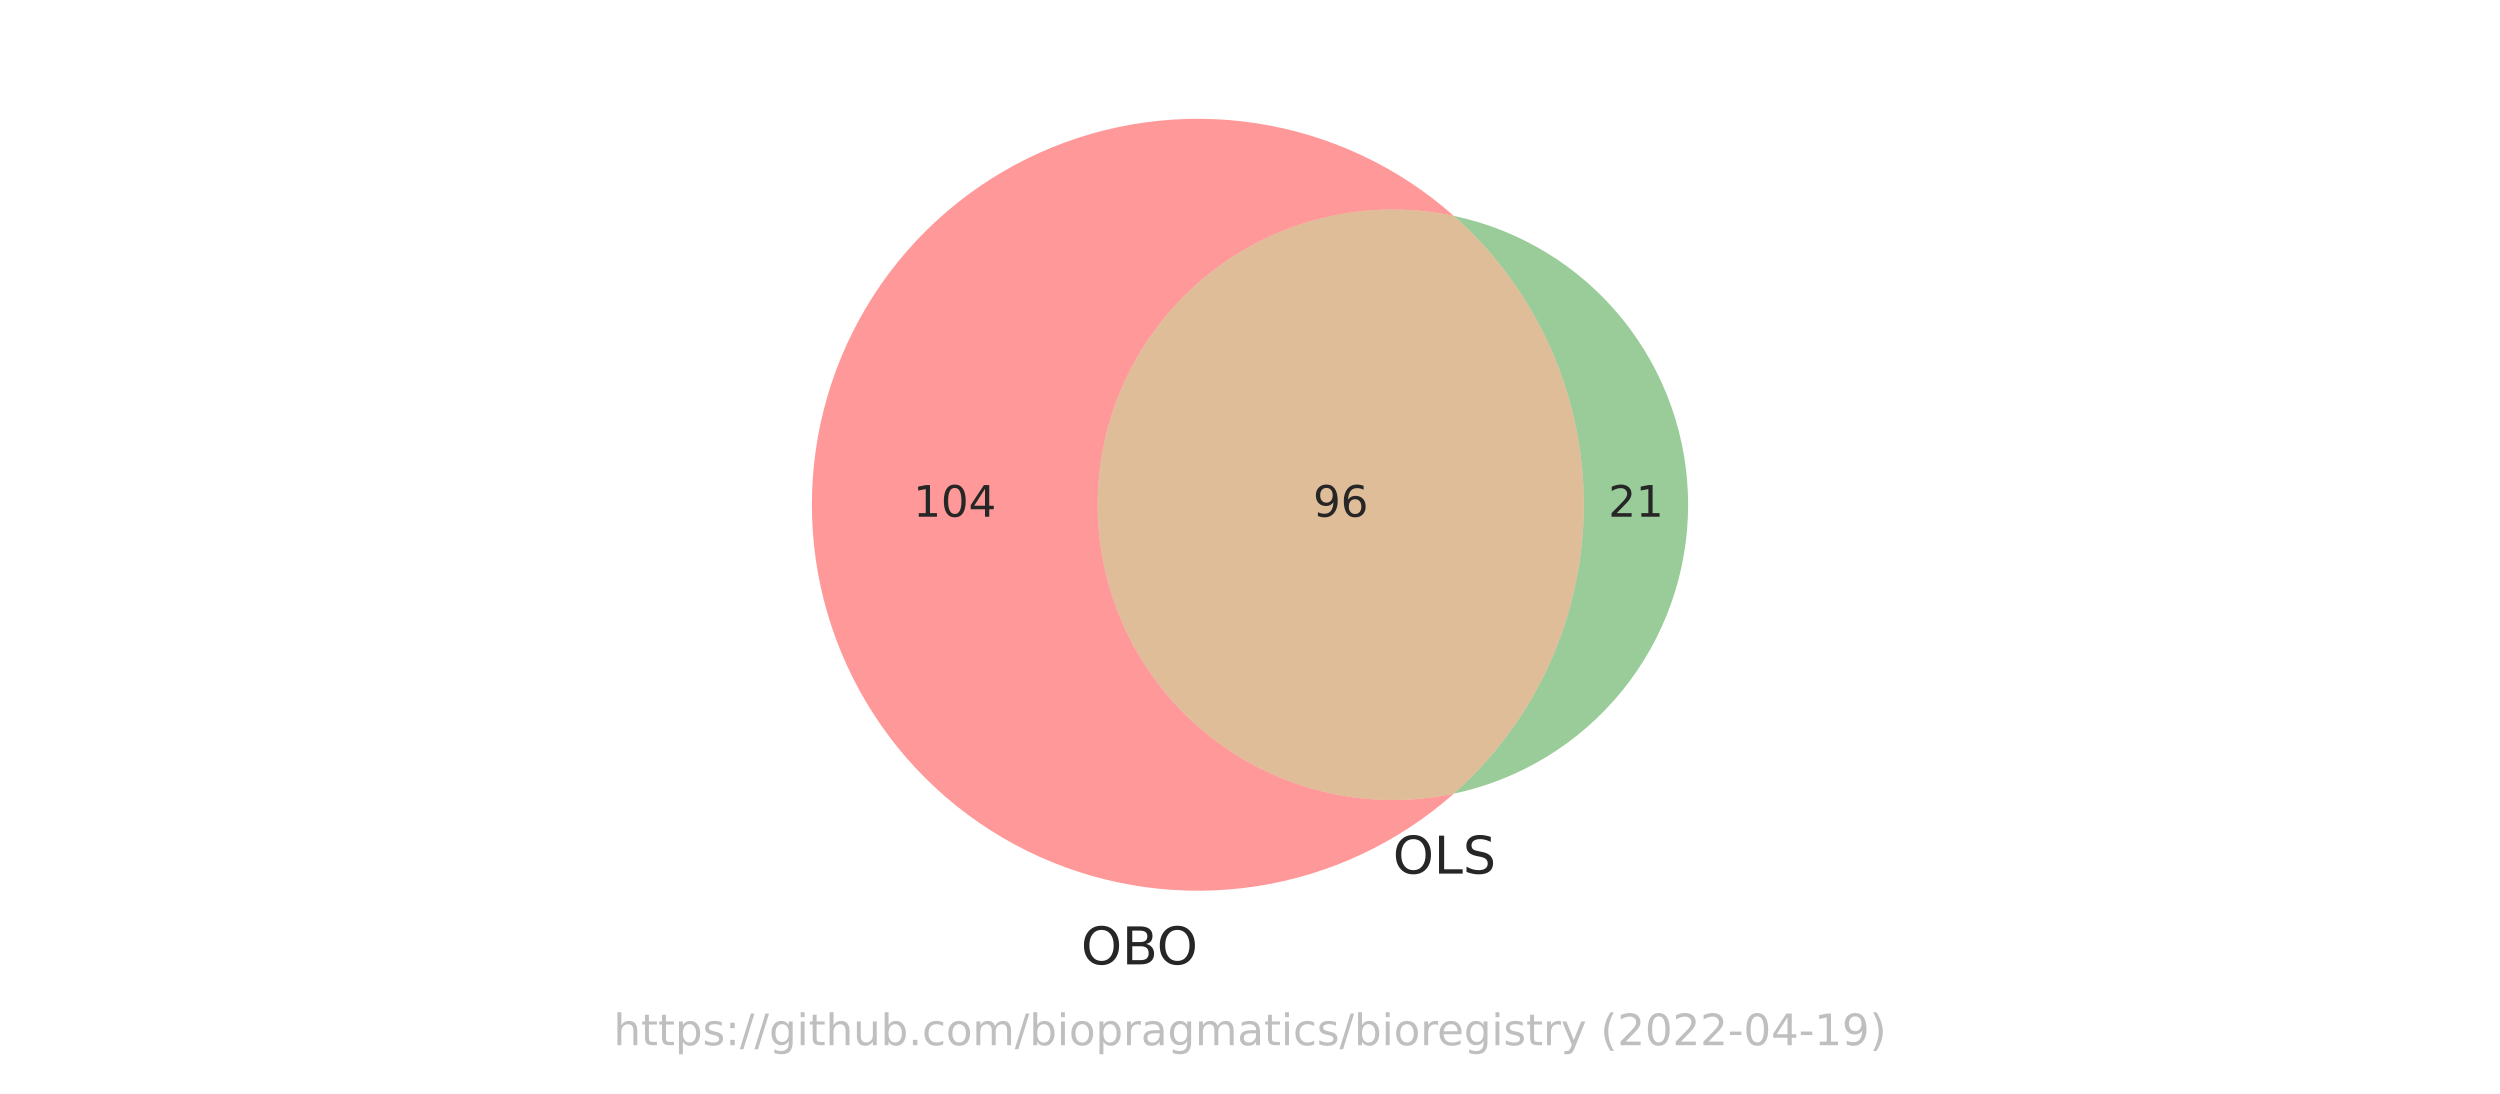
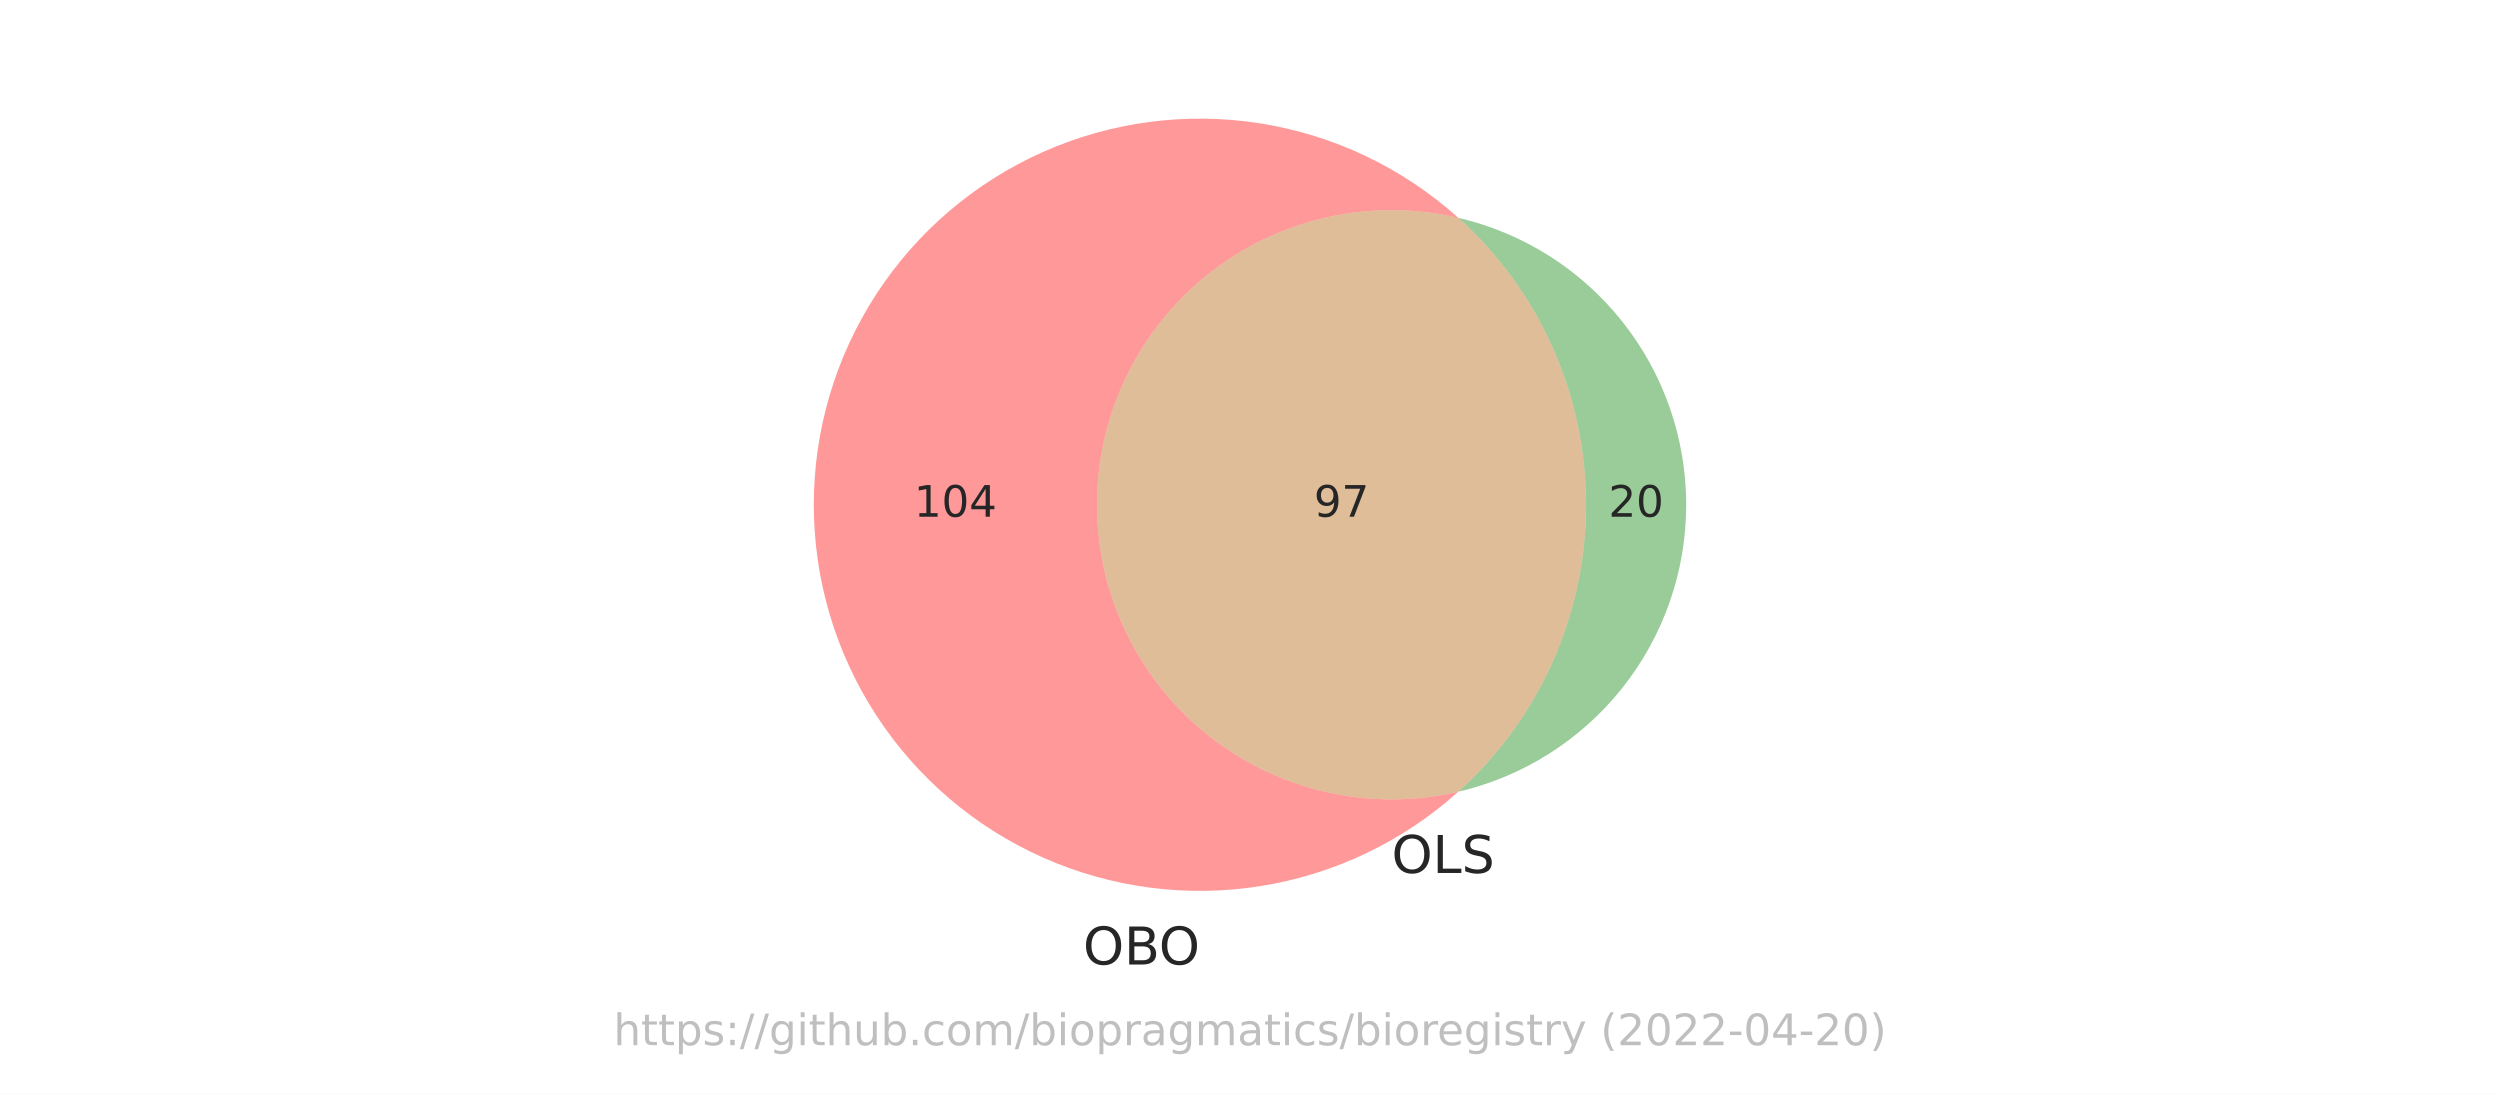
<svg xmlns="http://www.w3.org/2000/svg" xmlns:xlink="http://www.w3.org/1999/xlink" width="576pt" height="252pt" viewBox="0 0 576 252" version="1.1">
  <defs>
    <style type="text/css">*{stroke-linejoin: round; stroke-linecap: butt}</style>
  </defs>
  <g id="figure_1">
    <g id="patch_1">
      <path d="M 0 252  L 576 252  L 576 0  L 0 0  z " style="fill: #ffffff" />
    </g>
    <g id="axes_1">
      <g id="patch_2">
-         <path d="M 334.969 182.85  C 325.063 184.94 314.815 184.793 304.974 182.418  C 295.133 180.044 285.945 175.502 278.082 169.126  C 270.22 162.749 263.879 154.696 259.524 145.557  C 255.169 136.418 252.909 126.421 252.909 116.298  C 252.909 106.175 255.169 96.178 259.524 87.039  C 263.879 77.9 270.22 69.847 278.082 63.47  C 285.945 57.094 295.133 52.552 304.974 50.178  C 314.815 47.803 325.063 47.656 334.969 49.746  C 322.149 38.383 306.314 30.964 289.379 28.384  C 272.443 25.803 255.118 28.171 239.495 35.2  C 223.873 42.229 210.609 53.625 201.308 68.01  C 192.006 82.396 187.056 99.167 187.056 116.298  C 187.056 133.429 192.006 150.2 201.308 164.586  C 210.609 178.971 223.873 190.367 239.495 197.396  C 255.118 204.425 272.443 206.793 289.379 204.212  C 306.314 201.632 322.149 194.213 334.969 182.85  " clip-path="url(#pfca8067549)" style="fill: #ff0000; opacity: 0.4" />
+         <path d="M 335.991 182.411  C 326.037 184.724 315.688 184.76 305.719 182.515  C 295.749 180.271 286.414 175.803 278.412 169.448  C 270.41 163.092 263.946 155.01 259.503 145.808  C 255.06 136.605 252.752 126.517 252.752 116.298  C 252.752 106.079 255.06 95.991 259.503 86.788  C 263.946 77.586 270.41 69.504 278.412 63.148  C 286.414 56.793 295.749 52.325 305.719 50.081  C 315.688 47.836 326.037 47.872 335.991 50.185  C 323.211 38.678 307.364 31.12 290.379 28.43  C 273.394 25.739 255.988 28.031 240.277 35.026  C 224.567 42.02 211.217 53.422 201.851 67.845  C 192.485 82.267 187.499 99.101 187.499 116.298  C 187.499 133.495 192.485 150.329 201.851 164.751  C 211.217 179.174 224.567 190.576 240.277 197.57  C 255.988 204.565 273.394 206.857 290.379 204.166  C 307.364 201.476 323.211 193.918 335.991 182.411  " clip-path="url(#p246c4295ad)" style="fill: #ff0000; opacity: 0.4" />
      </g>
      <g id="patch_3">
-         <path d="M 334.969 49.746  C 344.383 58.09 351.921 68.337 357.083 79.809  C 362.244 91.281 364.913 103.718 364.913 116.298  C 364.913 128.878 362.244 141.315 357.083 152.787  C 351.921 164.259 344.383 174.506 334.969 182.85  C 350.23 179.63 363.929 171.257 373.754 159.142  C 383.579 147.028 388.944 131.895 388.944 116.298  C 388.944 100.701 383.579 85.568 373.754 73.454  C 363.929 61.339 350.23 52.966 334.969 49.746  " clip-path="url(#pfca8067549)" style="fill: #008000; opacity: 0.4" />
+         <path d="M 335.991 50.185  C 345.255 58.527 352.664 68.724 357.735 80.113  C 362.805 91.502 365.426 103.831 365.426 116.298  C 365.426 128.765 362.805 141.094 357.735 152.483  C 352.664 163.872 345.255 174.069 335.991 182.411  C 350.92 178.942 364.243 170.515 373.776 158.513  C 383.309 146.51 388.501 131.626 388.501 116.298  C 388.501 100.97 383.309 86.086 373.776 74.083  C 364.243 62.081 350.92 53.654 335.991 50.185  " clip-path="url(#p246c4295ad)" style="fill: #008000; opacity: 0.4" />
      </g>
      <g id="patch_4">
-         <path d="M 334.969 182.85  C 344.383 174.506 351.921 164.259 357.083 152.787  C 362.244 141.315 364.913 128.878 364.913 116.298  C 364.913 103.718 362.244 91.281 357.083 79.809  C 351.921 68.337 344.383 58.09 334.969 49.746  C 325.063 47.656 314.815 47.803 304.974 50.178  C 295.133 52.552 285.945 57.094 278.082 63.47  C 270.22 69.847 263.879 77.9 259.524 87.039  C 255.169 96.178 252.909 106.175 252.909 116.298  C 252.909 126.421 255.169 136.418 259.524 145.557  C 263.879 154.696 270.22 162.749 278.082 169.126  C 285.945 175.502 295.133 180.044 304.974 182.418  C 314.815 184.793 325.063 184.94 334.969 182.85  " clip-path="url(#pfca8067549)" style="fill: #b25a00; opacity: 0.4" />
+         <path d="M 335.991 182.411  C 345.255 174.069 352.664 163.872 357.735 152.483  C 362.805 141.094 365.426 128.765 365.426 116.298  C 365.426 103.831 362.805 91.502 357.735 80.113  C 352.664 68.724 345.255 58.527 335.991 50.185  C 326.037 47.872 315.688 47.836 305.719 50.081  C 295.749 52.325 286.414 56.793 278.412 63.148  C 270.41 69.504 263.946 77.586 259.503 86.788  C 255.06 95.991 252.752 106.079 252.752 116.298  C 252.752 126.517 255.06 136.605 259.503 145.808  C 263.946 155.01 270.41 163.092 278.412 169.448  C 286.414 175.803 295.749 180.271 305.719 182.515  C 315.688 184.76 326.037 184.724 335.991 182.411  " clip-path="url(#p246c4295ad)" style="fill: #b25a00; opacity: 0.4" />
      </g>
      <g id="text_1">
-         <g style="fill: #262626" transform="translate(210.4387 119.0574)scale(0.1 -0.1)">
+         <g style="fill: #262626" transform="translate(210.5816 119.0574)scale(0.1 -0.1)">
          <defs>
            <path id="DejaVuSans-31" d="M 794 531  L 1825 531  L 1825 4091  L 703 3866  L 703 4441  L 1819 4666  L 2450 4666  L 2450 531  L 3481 531  L 3481 0  L 794 0  L 794 531  z " transform="scale(0.015625)" />
            <path id="DejaVuSans-30" d="M 2034 4250  Q 1547 4250 1301 3770  Q 1056 3291 1056 2328  Q 1056 1369 1301 889  Q 1547 409 2034 409  Q 2525 409 2770 889  Q 3016 1369 3016 2328  Q 3016 3291 2770 3770  Q 2525 4250 2034 4250  z M 2034 4750  Q 2819 4750 3233 4129  Q 3647 3509 3647 2328  Q 3647 1150 3233 529  Q 2819 -91 2034 -91  Q 1250 -91 836 529  Q 422 1150 422 2328  Q 422 3509 836 4129  Q 1250 4750 2034 4750  z " transform="scale(0.015625)" />
            <path id="DejaVuSans-34" d="M 2419 4116  L 825 1625  L 2419 1625  L 2419 4116  z M 2253 4666  L 3047 4666  L 3047 1625  L 3713 1625  L 3713 1100  L 3047 1100  L 3047 0  L 2419 0  L 2419 1100  L 313 1100  L 313 1709  L 2253 4666  z " transform="scale(0.015625)" />
          </defs>
          <use xlink:href="#DejaVuSans-31" />
          <use xlink:href="#DejaVuSans-30" x="63.623" />
          <use xlink:href="#DejaVuSans-34" x="127.246" />
        </g>
      </g>
      <g id="text_2">
-         <g style="fill: #262626" transform="translate(370.5664 119.0574)scale(0.1 -0.1)">
+         <g style="fill: #262626" transform="translate(370.6012 119.0574)scale(0.1 -0.1)">
          <defs>
            <path id="DejaVuSans-32" d="M 1228 531  L 3431 531  L 3431 0  L 469 0  L 469 531  Q 828 903 1448 1529  Q 2069 2156 2228 2338  Q 2531 2678 2651 2914  Q 2772 3150 2772 3378  Q 2772 3750 2511 3984  Q 2250 4219 1831 4219  Q 1534 4219 1204 4116  Q 875 4013 500 3803  L 500 4441  Q 881 4594 1212 4672  Q 1544 4750 1819 4750  Q 2544 4750 2975 4387  Q 3406 4025 3406 3419  Q 3406 3131 3298 2873  Q 3191 2616 2906 2266  Q 2828 2175 2409 1742  Q 1991 1309 1228 531  z " transform="scale(0.015625)" />
          </defs>
          <use xlink:href="#DejaVuSans-32" />
-           <use xlink:href="#DejaVuSans-31" x="63.623" />
+           <use xlink:href="#DejaVuSans-30" x="63.623" />
        </g>
      </g>
      <g id="text_3">
-         <g style="fill: #262626" transform="translate(302.5489 119.0574)scale(0.1 -0.1)">
+         <g style="fill: #262626" transform="translate(302.7265 119.0574)scale(0.1 -0.1)">
          <defs>
            <path id="DejaVuSans-39" d="M 703 97  L 703 672  Q 941 559 1184 500  Q 1428 441 1663 441  Q 2288 441 2617 861  Q 2947 1281 2994 2138  Q 2813 1869 2534 1725  Q 2256 1581 1919 1581  Q 1219 1581 811 2004  Q 403 2428 403 3163  Q 403 3881 828 4315  Q 1253 4750 1959 4750  Q 2769 4750 3195 4129  Q 3622 3509 3622 2328  Q 3622 1225 3098 567  Q 2575 -91 1691 -91  Q 1453 -91 1209 -44  Q 966 3 703 97  z M 1959 2075  Q 2384 2075 2632 2365  Q 2881 2656 2881 3163  Q 2881 3666 2632 3958  Q 2384 4250 1959 4250  Q 1534 4250 1286 3958  Q 1038 3666 1038 3163  Q 1038 2656 1286 2365  Q 1534 2075 1959 2075  z " transform="scale(0.015625)" />
-             <path id="DejaVuSans-36" d="M 2113 2584  Q 1688 2584 1439 2293  Q 1191 2003 1191 1497  Q 1191 994 1439 701  Q 1688 409 2113 409  Q 2538 409 2786 701  Q 3034 994 3034 1497  Q 3034 2003 2786 2293  Q 2538 2584 2113 2584  z M 3366 4563  L 3366 3988  Q 3128 4100 2886 4159  Q 2644 4219 2406 4219  Q 1781 4219 1451 3797  Q 1122 3375 1075 2522  Q 1259 2794 1537 2939  Q 1816 3084 2150 3084  Q 2853 3084 3261 2657  Q 3669 2231 3669 1497  Q 3669 778 3244 343  Q 2819 -91 2113 -91  Q 1303 -91 875 529  Q 447 1150 447 2328  Q 447 3434 972 4092  Q 1497 4750 2381 4750  Q 2619 4750 2861 4703  Q 3103 4656 3366 4563  z " transform="scale(0.015625)" />
+             <path id="DejaVuSans-37" d="M 525 4666  L 3525 4666  L 3525 4397  L 1831 0  L 1172 0  L 2766 4134  L 525 4134  L 525 4666  z " transform="scale(0.015625)" />
          </defs>
          <use xlink:href="#DejaVuSans-39" />
-           <use xlink:href="#DejaVuSans-36" x="63.623" />
+           <use xlink:href="#DejaVuSans-37" x="63.623" />
        </g>
      </g>
      <g id="text_4">
-         <g style="fill: #262626" transform="translate(249.069 222.1923)scale(0.12 -0.12)">
+         <g style="fill: #262626" transform="translate(249.5466 222.2217)scale(0.12 -0.12)">
          <defs>
            <path id="DejaVuSans-4f" d="M 2522 4238  Q 1834 4238 1429 3725  Q 1025 3213 1025 2328  Q 1025 1447 1429 934  Q 1834 422 2522 422  Q 3209 422 3611 934  Q 4013 1447 4013 2328  Q 4013 3213 3611 3725  Q 3209 4238 2522 4238  z M 2522 4750  Q 3503 4750 4090 4092  Q 4678 3434 4678 2328  Q 4678 1225 4090 567  Q 3503 -91 2522 -91  Q 1538 -91 948 565  Q 359 1222 359 2328  Q 359 3434 948 4092  Q 1538 4750 2522 4750  z " transform="scale(0.015625)" />
            <path id="DejaVuSans-42" d="M 1259 2228  L 1259 519  L 2272 519  Q 2781 519 3026 730  Q 3272 941 3272 1375  Q 3272 1813 3026 2020  Q 2781 2228 2272 2228  L 1259 2228  z M 1259 4147  L 1259 2741  L 2194 2741  Q 2656 2741 2882 2914  Q 3109 3088 3109 3444  Q 3109 3797 2882 3972  Q 2656 4147 2194 4147  L 1259 4147  z M 628 4666  L 2241 4666  Q 2963 4666 3353 4366  Q 3744 4066 3744 3513  Q 3744 3084 3544 2831  Q 3344 2578 2956 2516  Q 3422 2416 3680 2098  Q 3938 1781 3938 1306  Q 3938 681 3513 340  Q 3088 0 2303 0  L 628 0  L 628 4666  z " transform="scale(0.015625)" />
          </defs>
          <use xlink:href="#DejaVuSans-4f" />
          <use xlink:href="#DejaVuSans-42" x="78.711" />
          <use xlink:href="#DejaVuSans-4f" x="145.564" />
        </g>
      </g>
      <g id="text_5">
-         <g style="fill: #262626" transform="translate(320.9268 201.281)scale(0.12 -0.12)">
+         <g style="fill: #262626" transform="translate(320.6268 201.1327)scale(0.12 -0.12)">
          <defs>
            <path id="DejaVuSans-4c" d="M 628 4666  L 1259 4666  L 1259 531  L 3531 531  L 3531 0  L 628 0  L 628 4666  z " transform="scale(0.015625)" />
            <path id="DejaVuSans-53" d="M 3425 4513  L 3425 3897  Q 3066 4069 2747 4153  Q 2428 4238 2131 4238  Q 1616 4238 1336 4038  Q 1056 3838 1056 3469  Q 1056 3159 1242 3001  Q 1428 2844 1947 2747  L 2328 2669  Q 3034 2534 3370 2195  Q 3706 1856 3706 1288  Q 3706 609 3251 259  Q 2797 -91 1919 -91  Q 1588 -91 1214 -16  Q 841 59 441 206  L 441 856  Q 825 641 1194 531  Q 1563 422 1919 422  Q 2459 422 2753 634  Q 3047 847 3047 1241  Q 3047 1584 2836 1778  Q 2625 1972 2144 2069  L 1759 2144  Q 1053 2284 737 2584  Q 422 2884 422 3419  Q 422 4038 858 4394  Q 1294 4750 2059 4750  Q 2388 4750 2728 4690  Q 3069 4631 3425 4513  z " transform="scale(0.015625)" />
          </defs>
          <use xlink:href="#DejaVuSans-4f" />
          <use xlink:href="#DejaVuSans-4c" x="78.711" />
          <use xlink:href="#DejaVuSans-53" x="134.424" />
        </g>
      </g>
      <g id="text_6">
        <g style="fill: #808080; opacity: 0.5" transform="translate(141.3453 240.8159)scale(0.1 -0.1)">
          <defs>
            <path id="DejaVuSans-68" d="M 3513 2113  L 3513 0  L 2938 0  L 2938 2094  Q 2938 2591 2744 2837  Q 2550 3084 2163 3084  Q 1697 3084 1428 2787  Q 1159 2491 1159 1978  L 1159 0  L 581 0  L 581 4863  L 1159 4863  L 1159 2956  Q 1366 3272 1645 3428  Q 1925 3584 2291 3584  Q 2894 3584 3203 3211  Q 3513 2838 3513 2113  z " transform="scale(0.015625)" />
            <path id="DejaVuSans-74" d="M 1172 4494  L 1172 3500  L 2356 3500  L 2356 3053  L 1172 3053  L 1172 1153  Q 1172 725 1289 603  Q 1406 481 1766 481  L 2356 481  L 2356 0  L 1766 0  Q 1100 0 847 248  Q 594 497 594 1153  L 594 3053  L 172 3053  L 172 3500  L 594 3500  L 594 4494  L 1172 4494  z " transform="scale(0.015625)" />
            <path id="DejaVuSans-70" d="M 1159 525  L 1159 -1331  L 581 -1331  L 581 3500  L 1159 3500  L 1159 2969  Q 1341 3281 1617 3432  Q 1894 3584 2278 3584  Q 2916 3584 3314 3078  Q 3713 2572 3713 1747  Q 3713 922 3314 415  Q 2916 -91 2278 -91  Q 1894 -91 1617 61  Q 1341 213 1159 525  z M 3116 1747  Q 3116 2381 2855 2742  Q 2594 3103 2138 3103  Q 1681 3103 1420 2742  Q 1159 2381 1159 1747  Q 1159 1113 1420 752  Q 1681 391 2138 391  Q 2594 391 2855 752  Q 3116 1113 3116 1747  z " transform="scale(0.015625)" />
            <path id="DejaVuSans-73" d="M 2834 3397  L 2834 2853  Q 2591 2978 2328 3040  Q 2066 3103 1784 3103  Q 1356 3103 1142 2972  Q 928 2841 928 2578  Q 928 2378 1081 2264  Q 1234 2150 1697 2047  L 1894 2003  Q 2506 1872 2764 1633  Q 3022 1394 3022 966  Q 3022 478 2636 193  Q 2250 -91 1575 -91  Q 1294 -91 989 -36  Q 684 19 347 128  L 347 722  Q 666 556 975 473  Q 1284 391 1588 391  Q 1994 391 2212 530  Q 2431 669 2431 922  Q 2431 1156 2273 1281  Q 2116 1406 1581 1522  L 1381 1569  Q 847 1681 609 1914  Q 372 2147 372 2553  Q 372 3047 722 3315  Q 1072 3584 1716 3584  Q 2034 3584 2315 3537  Q 2597 3491 2834 3397  z " transform="scale(0.015625)" />
            <path id="DejaVuSans-3a" d="M 750 794  L 1409 794  L 1409 0  L 750 0  L 750 794  z M 750 3309  L 1409 3309  L 1409 2516  L 750 2516  L 750 3309  z " transform="scale(0.015625)" />
            <path id="DejaVuSans-2f" d="M 1625 4666  L 2156 4666  L 531 -594  L 0 -594  L 1625 4666  z " transform="scale(0.015625)" />
            <path id="DejaVuSans-67" d="M 2906 1791  Q 2906 2416 2648 2759  Q 2391 3103 1925 3103  Q 1463 3103 1205 2759  Q 947 2416 947 1791  Q 947 1169 1205 825  Q 1463 481 1925 481  Q 2391 481 2648 825  Q 2906 1169 2906 1791  z M 3481 434  Q 3481 -459 3084 -895  Q 2688 -1331 1869 -1331  Q 1566 -1331 1297 -1286  Q 1028 -1241 775 -1147  L 775 -588  Q 1028 -725 1275 -790  Q 1522 -856 1778 -856  Q 2344 -856 2625 -561  Q 2906 -266 2906 331  L 2906 616  Q 2728 306 2450 153  Q 2172 0 1784 0  Q 1141 0 747 490  Q 353 981 353 1791  Q 353 2603 747 3093  Q 1141 3584 1784 3584  Q 2172 3584 2450 3431  Q 2728 3278 2906 2969  L 2906 3500  L 3481 3500  L 3481 434  z " transform="scale(0.015625)" />
            <path id="DejaVuSans-69" d="M 603 3500  L 1178 3500  L 1178 0  L 603 0  L 603 3500  z M 603 4863  L 1178 4863  L 1178 4134  L 603 4134  L 603 4863  z " transform="scale(0.015625)" />
            <path id="DejaVuSans-75" d="M 544 1381  L 544 3500  L 1119 3500  L 1119 1403  Q 1119 906 1312 657  Q 1506 409 1894 409  Q 2359 409 2629 706  Q 2900 1003 2900 1516  L 2900 3500  L 3475 3500  L 3475 0  L 2900 0  L 2900 538  Q 2691 219 2414 64  Q 2138 -91 1772 -91  Q 1169 -91 856 284  Q 544 659 544 1381  z M 1991 3584  L 1991 3584  z " transform="scale(0.015625)" />
            <path id="DejaVuSans-62" d="M 3116 1747  Q 3116 2381 2855 2742  Q 2594 3103 2138 3103  Q 1681 3103 1420 2742  Q 1159 2381 1159 1747  Q 1159 1113 1420 752  Q 1681 391 2138 391  Q 2594 391 2855 752  Q 3116 1113 3116 1747  z M 1159 2969  Q 1341 3281 1617 3432  Q 1894 3584 2278 3584  Q 2916 3584 3314 3078  Q 3713 2572 3713 1747  Q 3713 922 3314 415  Q 2916 -91 2278 -91  Q 1894 -91 1617 61  Q 1341 213 1159 525  L 1159 0  L 581 0  L 581 4863  L 1159 4863  L 1159 2969  z " transform="scale(0.015625)" />
            <path id="DejaVuSans-2e" d="M 684 794  L 1344 794  L 1344 0  L 684 0  L 684 794  z " transform="scale(0.015625)" />
            <path id="DejaVuSans-63" d="M 3122 3366  L 3122 2828  Q 2878 2963 2633 3030  Q 2388 3097 2138 3097  Q 1578 3097 1268 2742  Q 959 2388 959 1747  Q 959 1106 1268 751  Q 1578 397 2138 397  Q 2388 397 2633 464  Q 2878 531 3122 666  L 3122 134  Q 2881 22 2623 -34  Q 2366 -91 2075 -91  Q 1284 -91 818 406  Q 353 903 353 1747  Q 353 2603 823 3093  Q 1294 3584 2113 3584  Q 2378 3584 2631 3529  Q 2884 3475 3122 3366  z " transform="scale(0.015625)" />
            <path id="DejaVuSans-6f" d="M 1959 3097  Q 1497 3097 1228 2736  Q 959 2375 959 1747  Q 959 1119 1226 758  Q 1494 397 1959 397  Q 2419 397 2687 759  Q 2956 1122 2956 1747  Q 2956 2369 2687 2733  Q 2419 3097 1959 3097  z M 1959 3584  Q 2709 3584 3137 3096  Q 3566 2609 3566 1747  Q 3566 888 3137 398  Q 2709 -91 1959 -91  Q 1206 -91 779 398  Q 353 888 353 1747  Q 353 2609 779 3096  Q 1206 3584 1959 3584  z " transform="scale(0.015625)" />
            <path id="DejaVuSans-6d" d="M 3328 2828  Q 3544 3216 3844 3400  Q 4144 3584 4550 3584  Q 5097 3584 5394 3201  Q 5691 2819 5691 2113  L 5691 0  L 5113 0  L 5113 2094  Q 5113 2597 4934 2840  Q 4756 3084 4391 3084  Q 3944 3084 3684 2787  Q 3425 2491 3425 1978  L 3425 0  L 2847 0  L 2847 2094  Q 2847 2600 2669 2842  Q 2491 3084 2119 3084  Q 1678 3084 1418 2786  Q 1159 2488 1159 1978  L 1159 0  L 581 0  L 581 3500  L 1159 3500  L 1159 2956  Q 1356 3278 1631 3431  Q 1906 3584 2284 3584  Q 2666 3584 2933 3390  Q 3200 3197 3328 2828  z " transform="scale(0.015625)" />
            <path id="DejaVuSans-72" d="M 2631 2963  Q 2534 3019 2420 3045  Q 2306 3072 2169 3072  Q 1681 3072 1420 2755  Q 1159 2438 1159 1844  L 1159 0  L 581 0  L 581 3500  L 1159 3500  L 1159 2956  Q 1341 3275 1631 3429  Q 1922 3584 2338 3584  Q 2397 3584 2469 3576  Q 2541 3569 2628 3553  L 2631 2963  z " transform="scale(0.015625)" />
            <path id="DejaVuSans-61" d="M 2194 1759  Q 1497 1759 1228 1600  Q 959 1441 959 1056  Q 959 750 1161 570  Q 1363 391 1709 391  Q 2188 391 2477 730  Q 2766 1069 2766 1631  L 2766 1759  L 2194 1759  z M 3341 1997  L 3341 0  L 2766 0  L 2766 531  Q 2569 213 2275 61  Q 1981 -91 1556 -91  Q 1019 -91 701 211  Q 384 513 384 1019  Q 384 1609 779 1909  Q 1175 2209 1959 2209  L 2766 2209  L 2766 2266  Q 2766 2663 2505 2880  Q 2244 3097 1772 3097  Q 1472 3097 1187 3025  Q 903 2953 641 2809  L 641 3341  Q 956 3463 1253 3523  Q 1550 3584 1831 3584  Q 2591 3584 2966 3190  Q 3341 2797 3341 1997  z " transform="scale(0.015625)" />
            <path id="DejaVuSans-65" d="M 3597 1894  L 3597 1613  L 953 1613  Q 991 1019 1311 708  Q 1631 397 2203 397  Q 2534 397 2845 478  Q 3156 559 3463 722  L 3463 178  Q 3153 47 2828 -22  Q 2503 -91 2169 -91  Q 1331 -91 842 396  Q 353 884 353 1716  Q 353 2575 817 3079  Q 1281 3584 2069 3584  Q 2775 3584 3186 3129  Q 3597 2675 3597 1894  z M 3022 2063  Q 3016 2534 2758 2815  Q 2500 3097 2075 3097  Q 1594 3097 1305 2825  Q 1016 2553 972 2059  L 3022 2063  z " transform="scale(0.015625)" />
            <path id="DejaVuSans-79" d="M 2059 -325  Q 1816 -950 1584 -1140  Q 1353 -1331 966 -1331  L 506 -1331  L 506 -850  L 844 -850  Q 1081 -850 1212 -737  Q 1344 -625 1503 -206  L 1606 56  L 191 3500  L 800 3500  L 1894 763  L 2988 3500  L 3597 3500  L 2059 -325  z " transform="scale(0.015625)" />
            <path id="DejaVuSans-20" transform="scale(0.015625)" />
            <path id="DejaVuSans-28" d="M 1984 4856  Q 1566 4138 1362 3434  Q 1159 2731 1159 2009  Q 1159 1288 1364 580  Q 1569 -128 1984 -844  L 1484 -844  Q 1016 -109 783 600  Q 550 1309 550 2009  Q 550 2706 781 3412  Q 1013 4119 1484 4856  L 1984 4856  z " transform="scale(0.015625)" />
            <path id="DejaVuSans-2d" d="M 313 2009  L 1997 2009  L 1997 1497  L 313 1497  L 313 2009  z " transform="scale(0.015625)" />
            <path id="DejaVuSans-29" d="M 513 4856  L 1013 4856  Q 1481 4119 1714 3412  Q 1947 2706 1947 2009  Q 1947 1309 1714 600  Q 1481 -109 1013 -844  L 513 -844  Q 928 -128 1133 580  Q 1338 1288 1338 2009  Q 1338 2731 1133 3434  Q 928 4138 513 4856  z " transform="scale(0.015625)" />
          </defs>
          <use xlink:href="#DejaVuSans-68" />
          <use xlink:href="#DejaVuSans-74" x="63.379" />
          <use xlink:href="#DejaVuSans-74" x="102.588" />
          <use xlink:href="#DejaVuSans-70" x="141.797" />
          <use xlink:href="#DejaVuSans-73" x="205.273" />
          <use xlink:href="#DejaVuSans-3a" x="257.373" />
          <use xlink:href="#DejaVuSans-2f" x="291.064" />
          <use xlink:href="#DejaVuSans-2f" x="324.756" />
          <use xlink:href="#DejaVuSans-67" x="358.447" />
          <use xlink:href="#DejaVuSans-69" x="421.924" />
          <use xlink:href="#DejaVuSans-74" x="449.707" />
          <use xlink:href="#DejaVuSans-68" x="488.916" />
          <use xlink:href="#DejaVuSans-75" x="552.295" />
          <use xlink:href="#DejaVuSans-62" x="615.674" />
          <use xlink:href="#DejaVuSans-2e" x="679.15" />
          <use xlink:href="#DejaVuSans-63" x="710.938" />
          <use xlink:href="#DejaVuSans-6f" x="765.918" />
          <use xlink:href="#DejaVuSans-6d" x="827.1" />
          <use xlink:href="#DejaVuSans-2f" x="924.512" />
          <use xlink:href="#DejaVuSans-62" x="958.203" />
          <use xlink:href="#DejaVuSans-69" x="1021.68" />
          <use xlink:href="#DejaVuSans-6f" x="1049.463" />
          <use xlink:href="#DejaVuSans-70" x="1110.645" />
          <use xlink:href="#DejaVuSans-72" x="1174.121" />
          <use xlink:href="#DejaVuSans-61" x="1215.234" />
          <use xlink:href="#DejaVuSans-67" x="1276.514" />
          <use xlink:href="#DejaVuSans-6d" x="1339.99" />
          <use xlink:href="#DejaVuSans-61" x="1437.402" />
          <use xlink:href="#DejaVuSans-74" x="1498.682" />
          <use xlink:href="#DejaVuSans-69" x="1537.891" />
          <use xlink:href="#DejaVuSans-63" x="1565.674" />
          <use xlink:href="#DejaVuSans-73" x="1620.654" />
          <use xlink:href="#DejaVuSans-2f" x="1672.754" />
          <use xlink:href="#DejaVuSans-62" x="1706.445" />
          <use xlink:href="#DejaVuSans-69" x="1769.922" />
          <use xlink:href="#DejaVuSans-6f" x="1797.705" />
          <use xlink:href="#DejaVuSans-72" x="1858.887" />
          <use xlink:href="#DejaVuSans-65" x="1897.75" />
          <use xlink:href="#DejaVuSans-67" x="1959.273" />
          <use xlink:href="#DejaVuSans-69" x="2022.75" />
          <use xlink:href="#DejaVuSans-73" x="2050.533" />
          <use xlink:href="#DejaVuSans-74" x="2102.633" />
          <use xlink:href="#DejaVuSans-72" x="2141.842" />
          <use xlink:href="#DejaVuSans-79" x="2182.955" />
          <use xlink:href="#DejaVuSans-20" x="2242.135" />
          <use xlink:href="#DejaVuSans-28" x="2273.922" />
          <use xlink:href="#DejaVuSans-32" x="2312.936" />
          <use xlink:href="#DejaVuSans-30" x="2376.559" />
          <use xlink:href="#DejaVuSans-32" x="2440.182" />
          <use xlink:href="#DejaVuSans-32" x="2503.805" />
          <use xlink:href="#DejaVuSans-2d" x="2567.428" />
          <use xlink:href="#DejaVuSans-30" x="2603.512" />
          <use xlink:href="#DejaVuSans-34" x="2667.135" />
          <use xlink:href="#DejaVuSans-2d" x="2730.758" />
-           <use xlink:href="#DejaVuSans-31" x="2766.842" />
-           <use xlink:href="#DejaVuSans-39" x="2830.465" />
+           <use xlink:href="#DejaVuSans-32" x="2766.842" />
+           <use xlink:href="#DejaVuSans-30" x="2830.465" />
          <use xlink:href="#DejaVuSans-29" x="2894.088" />
        </g>
      </g>
    </g>
  </g>
  <defs>
-     <clipPath id="pfca8067549">
-       <rect x="170.487" y="10.8" width="235.027" height="210.996" />
+     <clipPath id="p246c4295ad">
+       <rect x="170.964" y="10.8" width="234.071" height="210.996" />
    </clipPath>
  </defs>
</svg>
